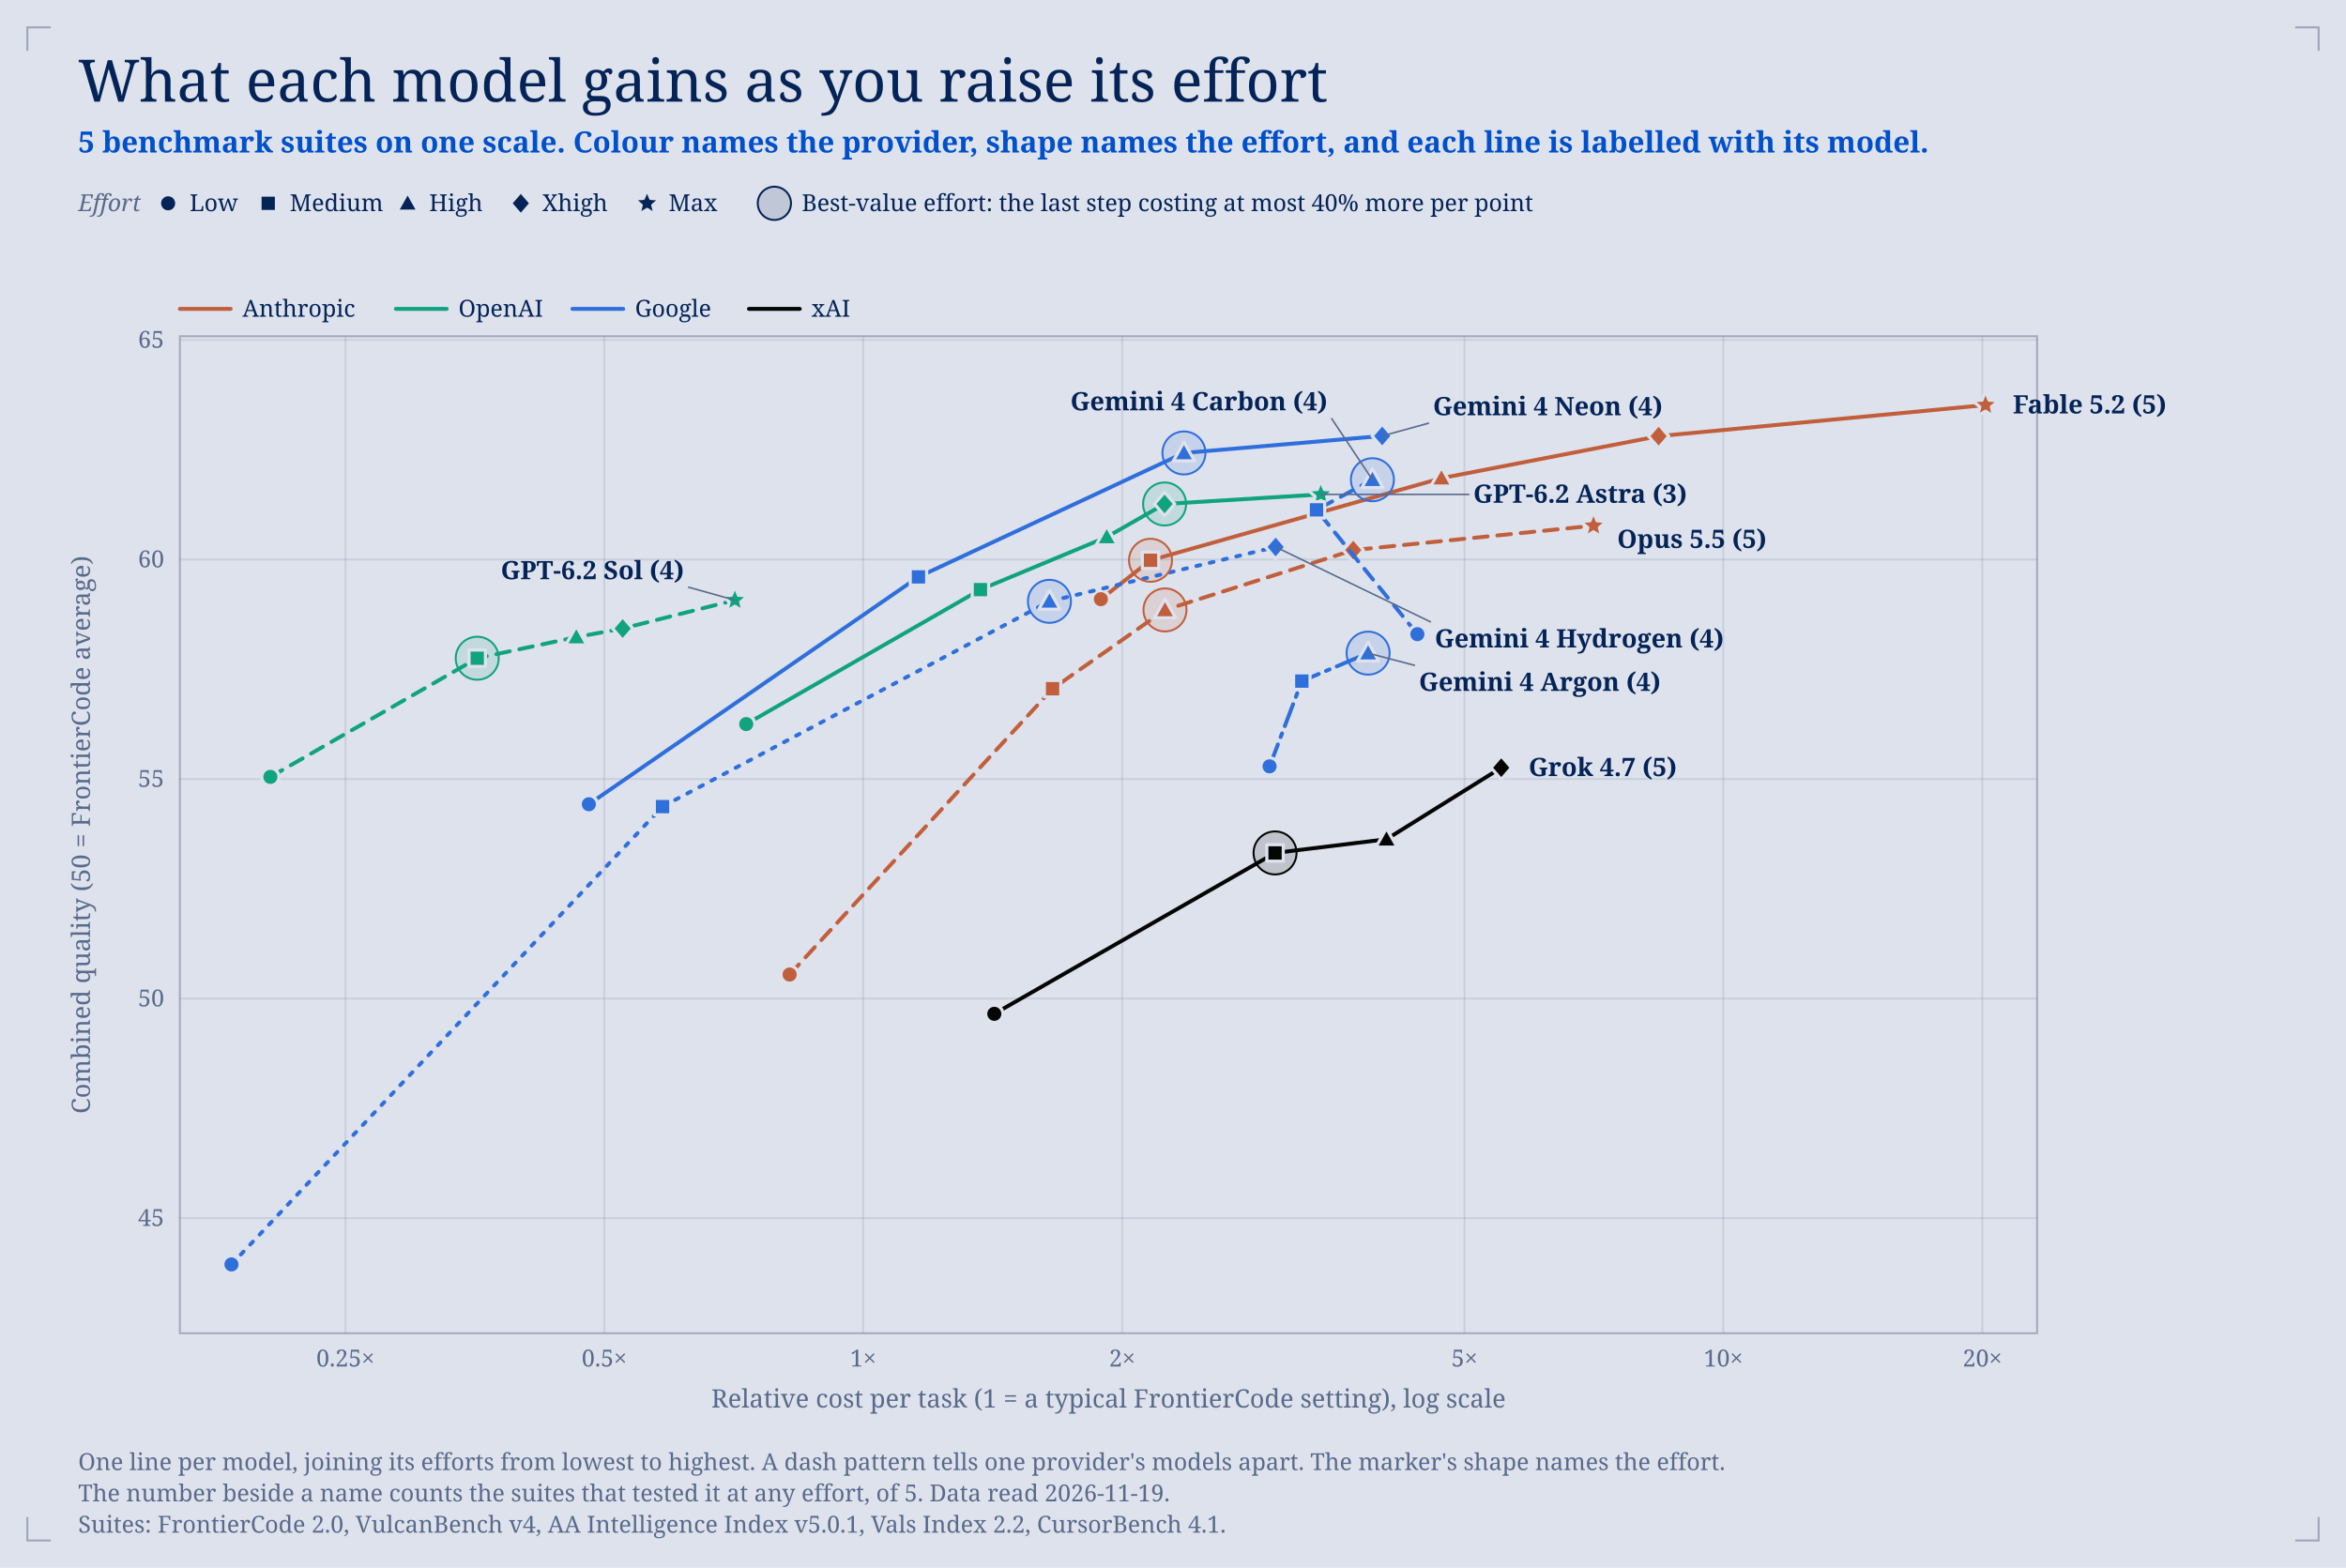
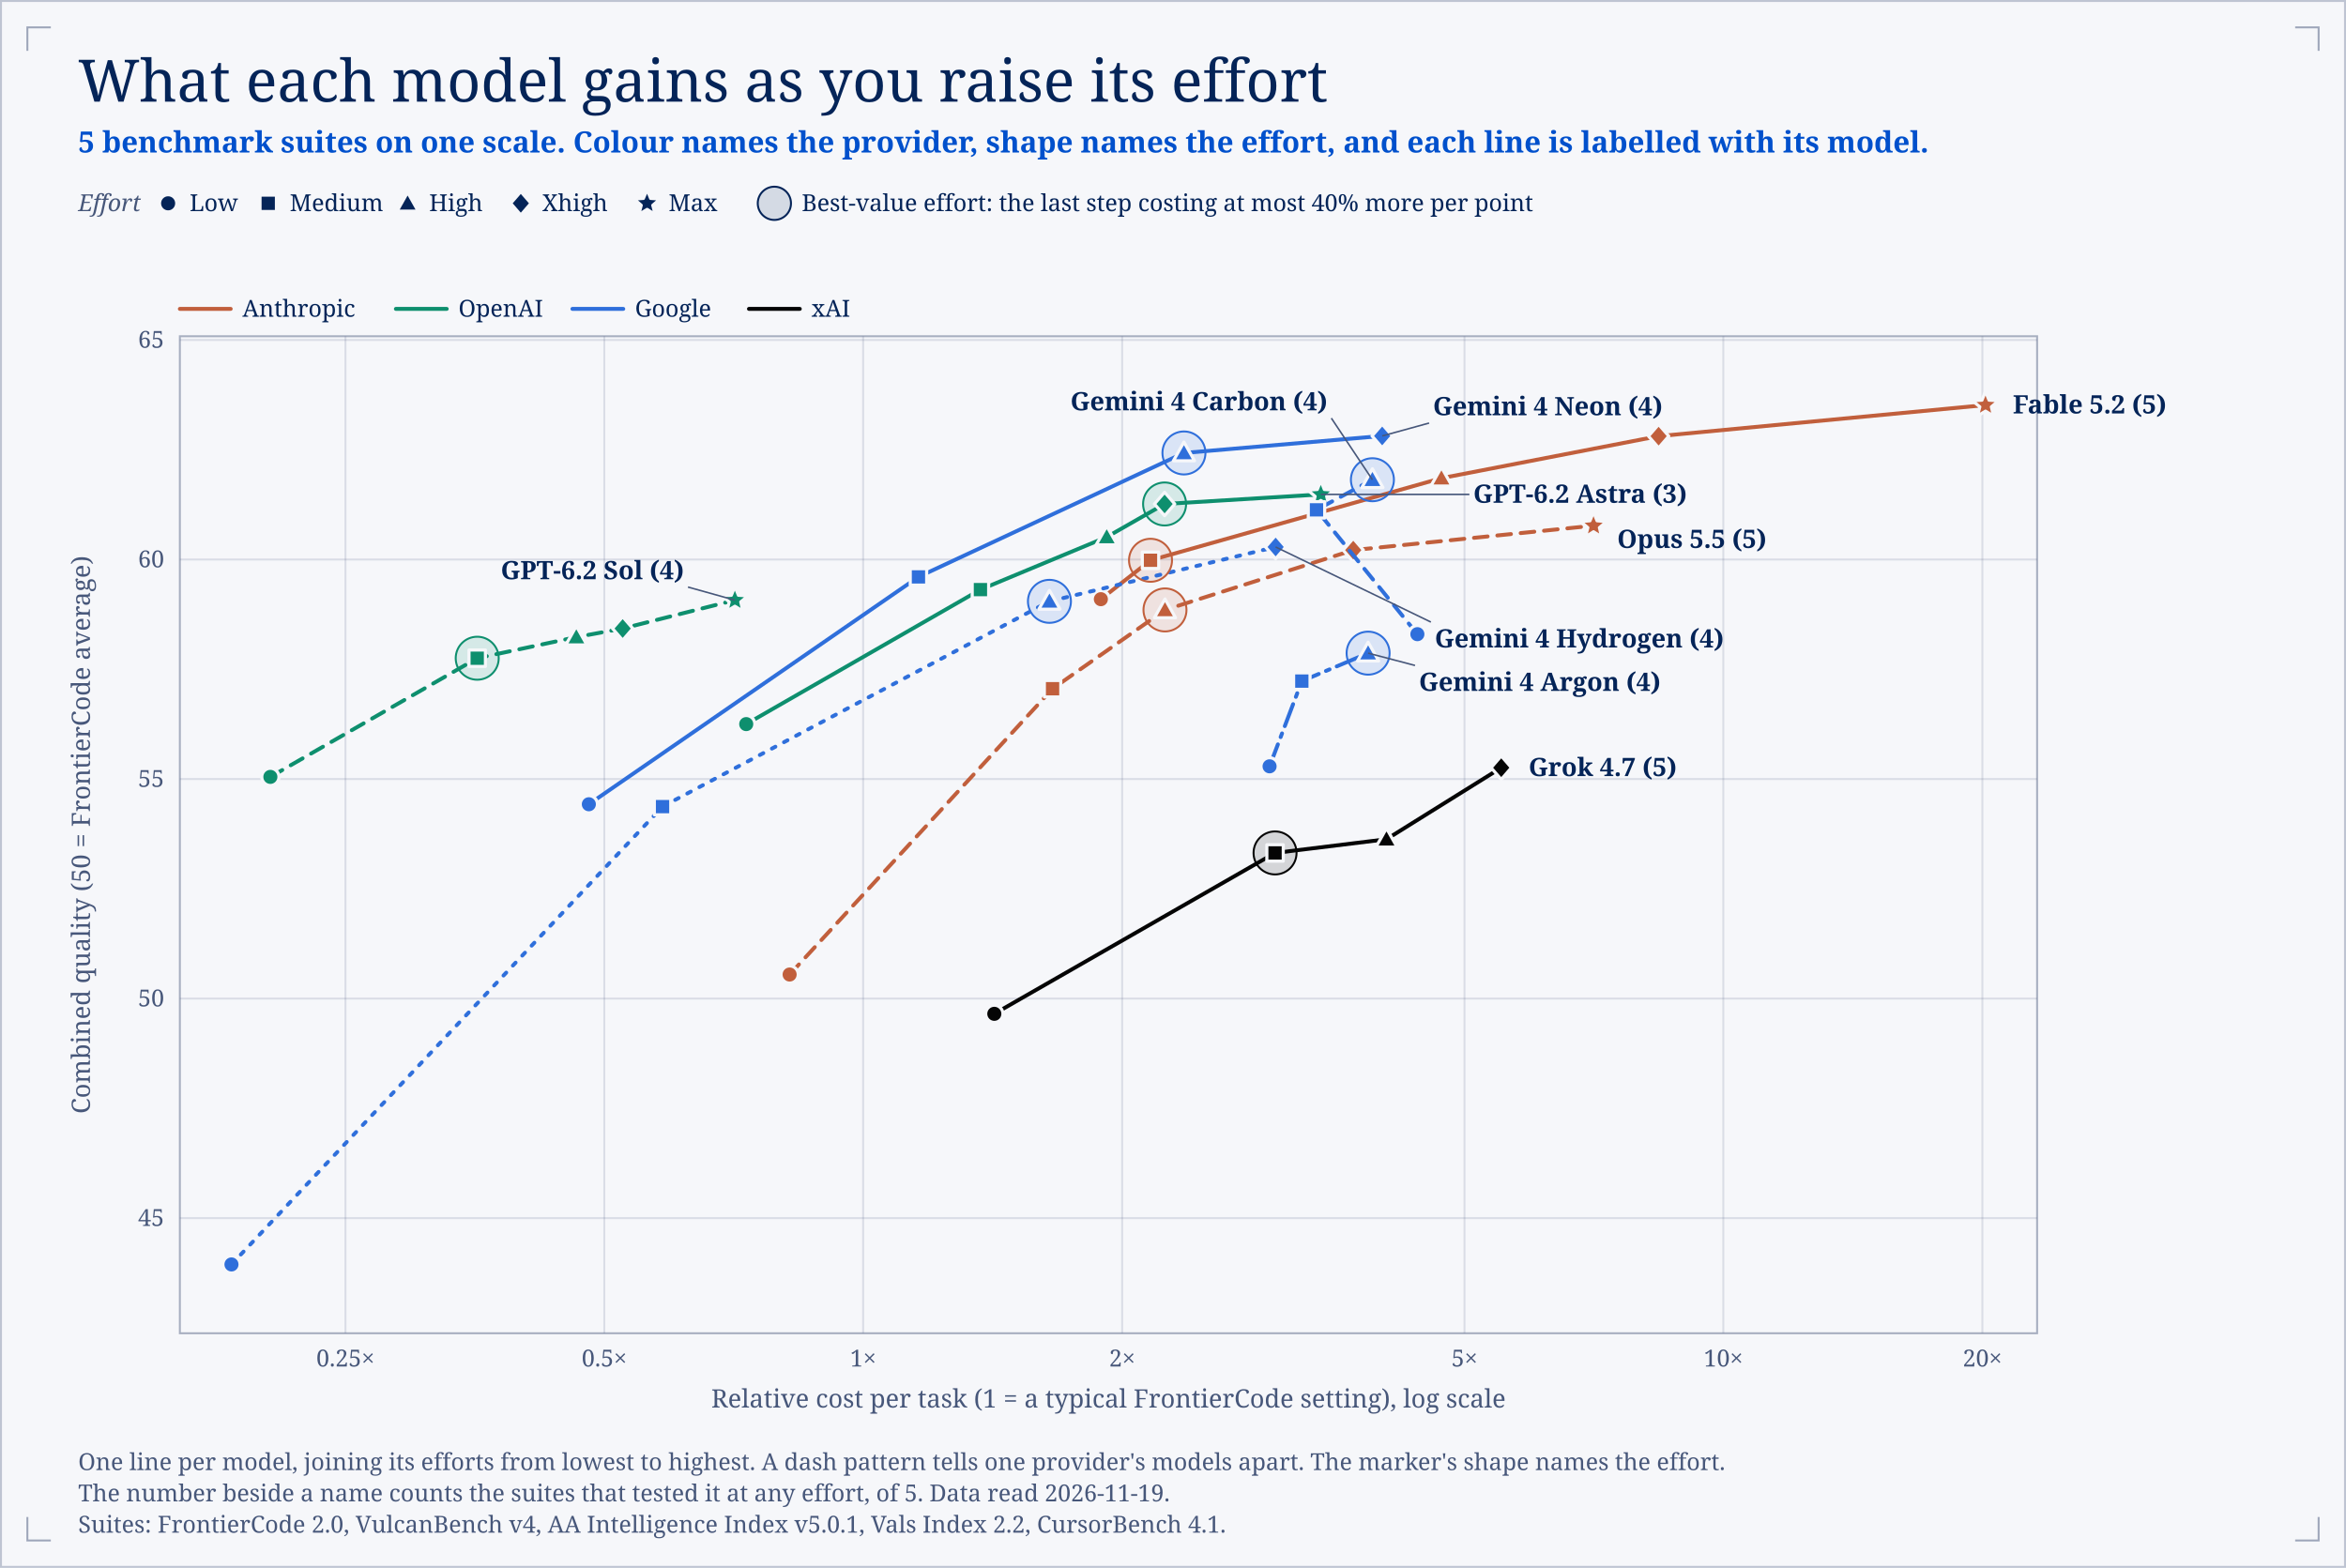
<svg xmlns="http://www.w3.org/2000/svg" viewBox="0 0 1200 802" width="1200" height="802" role="img">
-   <rect width="1200" height="802" fill="#DEE2EC" />
-   <path d="M14 26V14H26M1174 14H1186V26M14 776V788H26M1174 788H1186V776" fill="none" stroke="#596A8B" stroke-opacity=".5" />
+   <rect width="1200" height="802" fill="#F6F7FA" />
+   <rect x=".5" y=".5" width="1199" height="801" fill="none" stroke="#47577A" stroke-opacity=".32" />
+   <path d="M14 26V14H26M1174 14H1186V26M14 776V788H26M1174 788H1186V776" fill="none" stroke="#47577A" stroke-opacity=".5" />
  <text x="40.0" y="52.0" font-size="30" fill="#042458" font-family="Didot,'Bodoni MT',Georgia,serif">What each model gains as you raise its effort</text>
  <text x="40.0" y="78.0" font-family="Baskerville,Georgia,serif" font-size="15" fill="#0050CC" font-weight="600">5 benchmark suites on one scale. Colour names the provider, shape names the effort, and each line is labelled with its model.</text>
-   <text x="40.0" y="108.0" font-family="Baskerville,Georgia,serif" font-size="12" fill="#596A8B" font-style="italic">Effort</text>
-   <circle class="key" data-effort="low" data-x="86.0" data-y="104.0" cx="86.0" cy="104.0" r="4.4" fill="#042458" stroke="#DEE2EC" stroke-width="1.6" stroke-linejoin="round" />
+   <text x="40.0" y="108.0" font-family="Baskerville,Georgia,serif" font-size="12" fill="#47577A" font-style="italic">Effort</text>
+   <circle class="key" data-effort="low" data-x="86.0" data-y="104.0" cx="86.0" cy="104.0" r="4.4" fill="#042458" stroke="#F6F7FA" stroke-width="1.6" stroke-linejoin="round" />
  <text x="97.0" y="108.0" font-family="Baskerville,Georgia,serif" font-size="12" fill="#042458" class="legend">Low</text>
-   <polygon class="key" data-effort="medium" data-x="137.2" data-y="104.0" points="133.0,99.8 141.4,99.8 141.4,108.2 133.0,108.2" fill="#042458" stroke="#DEE2EC" stroke-width="1.6" stroke-linejoin="round" />
+   <polygon class="key" data-effort="medium" data-x="137.2" data-y="104.0" points="133.0,99.8 141.4,99.8 141.4,108.2 133.0,108.2" fill="#042458" stroke="#F6F7FA" stroke-width="1.6" stroke-linejoin="round" />
  <text x="148.2" y="108.0" font-family="Baskerville,Georgia,serif" font-size="12" fill="#042458" class="legend">Medium</text>
-   <polygon class="key" data-effort="high" data-x="208.5" data-y="104.0" points="208.5,98.4 213.9,108.0 203.1,108.0" fill="#042458" stroke="#DEE2EC" stroke-width="1.6" stroke-linejoin="round" />
+   <polygon class="key" data-effort="high" data-x="208.5" data-y="104.0" points="208.5,98.4 213.9,108.0 203.1,108.0" fill="#042458" stroke="#F6F7FA" stroke-width="1.6" stroke-linejoin="round" />
  <text x="219.5" y="108.0" font-family="Baskerville,Georgia,serif" font-size="12" fill="#042458" class="legend">High</text>
-   <polygon class="key" data-effort="xhigh" data-x="266.4" data-y="104.0" points="266.4,98.0 271.6,104.0 266.4,110.0 261.2,104.0" fill="#042458" stroke="#DEE2EC" stroke-width="1.6" stroke-linejoin="round" />
+   <polygon class="key" data-effort="xhigh" data-x="266.4" data-y="104.0" points="266.4,98.0 271.6,104.0 266.4,110.0 261.2,104.0" fill="#042458" stroke="#F6F7FA" stroke-width="1.6" stroke-linejoin="round" />
  <text x="277.4" y="108.0" font-family="Baskerville,Georgia,serif" font-size="12" fill="#042458" class="legend">Xhigh</text>
-   <polygon class="key" data-effort="max" data-x="331.0" data-y="104.0" points="331.0,97.0 332.8,101.5 337.6,101.8 333.9,105.0 335.1,109.7 331.0,107.1 326.8,109.7 328.0,105.0 324.3,101.8 329.1,101.5" fill="#042458" stroke="#DEE2EC" stroke-width="1.6" stroke-linejoin="round" />
+   <polygon class="key" data-effort="max" data-x="331.0" data-y="104.0" points="331.0,97.0 332.8,101.5 337.6,101.8 333.9,105.0 335.1,109.7 331.0,107.1 326.8,109.7 328.0,105.0 324.3,101.8 329.1,101.5" fill="#042458" stroke="#F6F7FA" stroke-width="1.6" stroke-linejoin="round" />
  <text x="342.0" y="108.0" font-family="Baskerville,Georgia,serif" font-size="12" fill="#042458" class="legend">Max</text>
  <circle class="knee-halo" cx="396.1" cy="104.0" r="8.5" fill="#042458" fill-opacity=".14" />
  <circle class="key-knee" cx="396.1" cy="104.0" r="8.5" fill="none" stroke="#042458" stroke-width="1" />
  <text x="410.1" y="108.0" font-family="Baskerville,Georgia,serif" font-size="12" fill="#042458" class="legend">Best-value effort: the last step costing at most 40% more per point</text>
  <g transform="translate(0,26)">
-     <line x1="176.7" x2="176.7" y1="146.0" y2="656.0" stroke="#596A8B" stroke-opacity=".16" />
-     <text x="176.7" y="673.0" font-family="Baskerville,Georgia,serif" font-size="12" fill="#596A8B" text-anchor="middle">0.25×</text>
-     <line x1="309.1" x2="309.1" y1="146.0" y2="656.0" stroke="#596A8B" stroke-opacity=".16" />
-     <text x="309.1" y="673.0" font-family="Baskerville,Georgia,serif" font-size="12" fill="#596A8B" text-anchor="middle">0.5×</text>
-     <line x1="441.5" x2="441.5" y1="146.0" y2="656.0" stroke="#596A8B" stroke-opacity=".16" />
-     <text x="441.5" y="673.0" font-family="Baskerville,Georgia,serif" font-size="12" fill="#596A8B" text-anchor="middle">1×</text>
-     <line x1="574.0" x2="574.0" y1="146.0" y2="656.0" stroke="#596A8B" stroke-opacity=".16" />
-     <text x="574.0" y="673.0" font-family="Baskerville,Georgia,serif" font-size="12" fill="#596A8B" text-anchor="middle">2×</text>
-     <line x1="749.1" x2="749.1" y1="146.0" y2="656.0" stroke="#596A8B" stroke-opacity=".16" />
-     <text x="749.1" y="673.0" font-family="Baskerville,Georgia,serif" font-size="12" fill="#596A8B" text-anchor="middle">5×</text>
-     <line x1="881.5" x2="881.5" y1="146.0" y2="656.0" stroke="#596A8B" stroke-opacity=".16" />
-     <text x="881.5" y="673.0" font-family="Baskerville,Georgia,serif" font-size="12" fill="#596A8B" text-anchor="middle">10×</text>
-     <line x1="1014.0" x2="1014.0" y1="146.0" y2="656.0" stroke="#596A8B" stroke-opacity=".16" />
-     <text x="1014.0" y="673.0" font-family="Baskerville,Georgia,serif" font-size="12" fill="#596A8B" text-anchor="middle">20×</text>
-     <line x1="92.0" x2="1042.0" y1="597.1" y2="597.1" stroke="#596A8B" stroke-opacity=".16" />
-     <text x="84.0" y="601.1" font-family="Baskerville,Georgia,serif" font-size="12" fill="#596A8B" text-anchor="end">45</text>
-     <line x1="92.0" x2="1042.0" y1="484.8" y2="484.8" stroke="#596A8B" stroke-opacity=".16" />
-     <text x="84.0" y="488.8" font-family="Baskerville,Georgia,serif" font-size="12" fill="#596A8B" text-anchor="end">50</text>
-     <line x1="92.0" x2="1042.0" y1="372.5" y2="372.5" stroke="#596A8B" stroke-opacity=".16" />
-     <text x="84.0" y="376.5" font-family="Baskerville,Georgia,serif" font-size="12" fill="#596A8B" text-anchor="end">55</text>
-     <line x1="92.0" x2="1042.0" y1="260.2" y2="260.2" stroke="#596A8B" stroke-opacity=".16" />
-     <text x="84.0" y="264.2" font-family="Baskerville,Georgia,serif" font-size="12" fill="#596A8B" text-anchor="end">60</text>
-     <line x1="92.0" x2="1042.0" y1="147.9" y2="147.9" stroke="#596A8B" stroke-opacity=".16" />
-     <text x="84.0" y="151.9" font-family="Baskerville,Georgia,serif" font-size="12" fill="#596A8B" text-anchor="end">65</text>
-     <rect x="92.0" y="146.0" width="950.0" height="510.0" fill="none" stroke="#596A8B" stroke-opacity=".45" />
-     <text x="567.0" y="694.0" font-family="Baskerville,Georgia,serif" font-size="13" fill="#596A8B" text-anchor="middle">Relative cost per task (1 = a typical FrontierCode setting), log scale</text>
-     <text transform="translate(46.0,401.0) rotate(-90)" font-family="Baskerville,Georgia,serif" font-size="13" fill="#596A8B" text-anchor="middle">Combined quality (50 = FrontierCode average)</text>
+     <line x1="176.7" x2="176.7" y1="146.0" y2="656.0" stroke="#47577A" stroke-opacity=".16" />
+     <text x="176.7" y="673.0" font-family="Baskerville,Georgia,serif" font-size="12" fill="#47577A" text-anchor="middle">0.25×</text>
+     <line x1="309.1" x2="309.1" y1="146.0" y2="656.0" stroke="#47577A" stroke-opacity=".16" />
+     <text x="309.1" y="673.0" font-family="Baskerville,Georgia,serif" font-size="12" fill="#47577A" text-anchor="middle">0.5×</text>
+     <line x1="441.5" x2="441.5" y1="146.0" y2="656.0" stroke="#47577A" stroke-opacity=".16" />
+     <text x="441.5" y="673.0" font-family="Baskerville,Georgia,serif" font-size="12" fill="#47577A" text-anchor="middle">1×</text>
+     <line x1="574.0" x2="574.0" y1="146.0" y2="656.0" stroke="#47577A" stroke-opacity=".16" />
+     <text x="574.0" y="673.0" font-family="Baskerville,Georgia,serif" font-size="12" fill="#47577A" text-anchor="middle">2×</text>
+     <line x1="749.1" x2="749.1" y1="146.0" y2="656.0" stroke="#47577A" stroke-opacity=".16" />
+     <text x="749.1" y="673.0" font-family="Baskerville,Georgia,serif" font-size="12" fill="#47577A" text-anchor="middle">5×</text>
+     <line x1="881.5" x2="881.5" y1="146.0" y2="656.0" stroke="#47577A" stroke-opacity=".16" />
+     <text x="881.5" y="673.0" font-family="Baskerville,Georgia,serif" font-size="12" fill="#47577A" text-anchor="middle">10×</text>
+     <line x1="1014.0" x2="1014.0" y1="146.0" y2="656.0" stroke="#47577A" stroke-opacity=".16" />
+     <text x="1014.0" y="673.0" font-family="Baskerville,Georgia,serif" font-size="12" fill="#47577A" text-anchor="middle">20×</text>
+     <line x1="92.0" x2="1042.0" y1="597.1" y2="597.1" stroke="#47577A" stroke-opacity=".16" />
+     <text x="84.0" y="601.1" font-family="Baskerville,Georgia,serif" font-size="12" fill="#47577A" text-anchor="end">45</text>
+     <line x1="92.0" x2="1042.0" y1="484.8" y2="484.8" stroke="#47577A" stroke-opacity=".16" />
+     <text x="84.0" y="488.8" font-family="Baskerville,Georgia,serif" font-size="12" fill="#47577A" text-anchor="end">50</text>
+     <line x1="92.0" x2="1042.0" y1="372.5" y2="372.5" stroke="#47577A" stroke-opacity=".16" />
+     <text x="84.0" y="376.5" font-family="Baskerville,Georgia,serif" font-size="12" fill="#47577A" text-anchor="end">55</text>
+     <line x1="92.0" x2="1042.0" y1="260.2" y2="260.2" stroke="#47577A" stroke-opacity=".16" />
+     <text x="84.0" y="264.2" font-family="Baskerville,Georgia,serif" font-size="12" fill="#47577A" text-anchor="end">60</text>
+     <line x1="92.0" x2="1042.0" y1="147.9" y2="147.9" stroke="#47577A" stroke-opacity=".16" />
+     <text x="84.0" y="151.9" font-family="Baskerville,Georgia,serif" font-size="12" fill="#47577A" text-anchor="end">65</text>
+     <rect x="92.0" y="146.0" width="950.0" height="510.0" fill="none" stroke="#47577A" stroke-opacity=".45" />
+     <text x="567.0" y="694.0" font-family="Baskerville,Georgia,serif" font-size="13" fill="#47577A" text-anchor="middle">Relative cost per task (1 = a typical FrontierCode setting), log scale</text>
+     <text transform="translate(46.0,401.0) rotate(-90)" font-family="Baskerville,Georgia,serif" font-size="13" fill="#47577A" text-anchor="middle">Combined quality (50 = FrontierCode average)</text>
    <line x1="92.0" x2="118.0" y1="132.0" y2="132.0" stroke="#C15F3C" stroke-width="2" stroke-linecap="round" />
    <text x="124.0" y="136.0" font-family="Baskerville,Georgia,serif" font-size="12" fill="#042458" class="legend">Anthropic</text>
-     <line x1="202.5" x2="228.5" y1="132.0" y2="132.0" stroke="#10A37F" stroke-width="2" stroke-linecap="round" />
+     <line x1="202.5" x2="228.5" y1="132.0" y2="132.0" stroke="#0E8F6E" stroke-width="2" stroke-linecap="round" />
    <text x="234.5" y="136.0" font-family="Baskerville,Georgia,serif" font-size="12" fill="#042458" class="legend">OpenAI</text>
    <line x1="292.8" x2="318.8" y1="132.0" y2="132.0" stroke="#2F6FDB" stroke-width="2" stroke-linecap="round" />
    <text x="324.8" y="136.0" font-family="Baskerville,Georgia,serif" font-size="12" fill="#042458" class="legend">Google</text>
    <line x1="383.1" x2="409.1" y1="132.0" y2="132.0" stroke="#050505" stroke-width="2" stroke-linecap="round" />
    <text x="415.1" y="136.0" font-family="Baskerville,Georgia,serif" font-size="12" fill="#042458" class="legend">xAI</text>
    <circle class="knee-halo" cx="588.5" cy="260.6" r="11" fill="#C15F3C" fill-opacity=".14" />
    <circle class="knee-halo" cx="595.9" cy="286.0" r="11" fill="#C15F3C" fill-opacity=".14" />
-     <circle class="knee-halo" cx="595.7" cy="231.8" r="11" fill="#10A37F" fill-opacity=".14" />
-     <circle class="knee-halo" cx="244.1" cy="310.7" r="11" fill="#10A37F" fill-opacity=".14" />
+     <circle class="knee-halo" cx="595.7" cy="231.8" r="11" fill="#0E8F6E" fill-opacity=".14" />
+     <circle class="knee-halo" cx="244.1" cy="310.7" r="11" fill="#0E8F6E" fill-opacity=".14" />
    <circle class="knee-halo" cx="605.6" cy="205.7" r="11" fill="#2F6FDB" fill-opacity=".14" />
    <circle class="knee-halo" cx="702.0" cy="219.4" r="11" fill="#2F6FDB" fill-opacity=".14" />
    <circle class="knee-halo" cx="536.8" cy="281.6" r="11" fill="#2F6FDB" fill-opacity=".14" />
    <circle class="knee-halo" cx="699.8" cy="308.1" r="11" fill="#2F6FDB" fill-opacity=".14" />
    <circle class="knee-halo" cx="652.2" cy="410.3" r="11" fill="#050505" fill-opacity=".14" />
    <polyline class="series" data-model="Fable 5.2" data-suites="5" points="563.1,280.5 588.5,260.6 737.3,218.6 848.4,197.1 1015.6,181.2" fill="none" stroke="#C15F3C" stroke-width="2" stroke-linejoin="round" stroke-linecap="round" />
-     <circle class="point" data-effort="low" data-x="563.1" data-y="280.5" cx="563.1" cy="280.5" r="4.4" fill="#C15F3C" stroke="#DEE2EC" stroke-width="1.6" stroke-linejoin="round" />
-     <polygon class="point" data-effort="medium" data-x="588.5" data-y="260.6" points="584.3,256.4 592.7,256.4 592.7,264.8 584.3,264.8" fill="#C15F3C" stroke="#DEE2EC" stroke-width="1.6" stroke-linejoin="round" />
-     <polygon class="point" data-effort="high" data-x="737.3" data-y="218.6" points="737.3,213.0 742.7,222.6 731.9,222.6" fill="#C15F3C" stroke="#DEE2EC" stroke-width="1.6" stroke-linejoin="round" />
-     <polygon class="point" data-effort="xhigh" data-x="848.4" data-y="197.1" points="848.4,191.1 853.6,197.1 848.4,203.1 843.2,197.1" fill="#C15F3C" stroke="#DEE2EC" stroke-width="1.6" stroke-linejoin="round" />
-     <polygon class="point" data-effort="max" data-x="1015.6" data-y="181.2" points="1015.6,174.2 1017.4,178.7 1022.3,179.0 1018.6,182.1 1019.7,186.8 1015.6,184.3 1011.5,186.8 1012.7,182.1 1008.9,179.0 1013.8,178.7" fill="#C15F3C" stroke="#DEE2EC" stroke-width="1.6" stroke-linejoin="round" />
+     <circle class="point" data-effort="low" data-x="563.1" data-y="280.5" cx="563.1" cy="280.5" r="4.4" fill="#C15F3C" stroke="#F6F7FA" stroke-width="1.6" stroke-linejoin="round" />
+     <polygon class="point" data-effort="medium" data-x="588.5" data-y="260.6" points="584.3,256.4 592.7,256.4 592.7,264.8 584.3,264.8" fill="#C15F3C" stroke="#F6F7FA" stroke-width="1.6" stroke-linejoin="round" />
+     <polygon class="point" data-effort="high" data-x="737.3" data-y="218.6" points="737.3,213.0 742.7,222.6 731.9,222.6" fill="#C15F3C" stroke="#F6F7FA" stroke-width="1.6" stroke-linejoin="round" />
+     <polygon class="point" data-effort="xhigh" data-x="848.4" data-y="197.1" points="848.4,191.1 853.6,197.1 848.4,203.1 843.2,197.1" fill="#C15F3C" stroke="#F6F7FA" stroke-width="1.6" stroke-linejoin="round" />
+     <polygon class="point" data-effort="max" data-x="1015.6" data-y="181.2" points="1015.6,174.2 1017.4,178.7 1022.3,179.0 1018.6,182.1 1019.7,186.8 1015.6,184.3 1011.5,186.8 1012.7,182.1 1008.9,179.0 1013.8,178.7" fill="#C15F3C" stroke="#F6F7FA" stroke-width="1.6" stroke-linejoin="round" />
    <polyline class="series" data-model="Opus 5.5" data-suites="5" points="403.9,472.5 538.4,326.3 595.9,286.0 692.2,255.4 815.1,242.9" fill="none" stroke="#C15F3C" stroke-width="2" stroke-dasharray="7 5" stroke-linejoin="round" stroke-linecap="round" />
-     <circle class="point" data-effort="low" data-x="403.9" data-y="472.5" cx="403.9" cy="472.5" r="4.4" fill="#C15F3C" stroke="#DEE2EC" stroke-width="1.6" stroke-linejoin="round" />
-     <polygon class="point" data-effort="medium" data-x="538.4" data-y="326.3" points="534.2,322.1 542.6,322.1 542.6,330.5 534.2,330.5" fill="#C15F3C" stroke="#DEE2EC" stroke-width="1.6" stroke-linejoin="round" />
-     <polygon class="point" data-effort="high" data-x="595.9" data-y="286.0" points="595.9,280.4 601.3,290.0 590.5,290.0" fill="#C15F3C" stroke="#DEE2EC" stroke-width="1.6" stroke-linejoin="round" />
-     <polygon class="point" data-effort="xhigh" data-x="692.2" data-y="255.4" points="692.2,249.4 697.4,255.4 692.2,261.4 687.0,255.4" fill="#C15F3C" stroke="#DEE2EC" stroke-width="1.6" stroke-linejoin="round" />
-     <polygon class="point" data-effort="max" data-x="815.1" data-y="242.9" points="815.1,235.9 816.9,240.4 821.8,240.8 818.1,243.9 819.2,248.6 815.1,246.0 811.0,248.6 812.2,243.9 808.5,240.8 813.3,240.4" fill="#C15F3C" stroke="#DEE2EC" stroke-width="1.6" stroke-linejoin="round" />
-     <polyline class="series" data-model="GPT-6.2 Astra" data-suites="3" points="381.7,344.4 501.5,275.6 566.1,248.7 595.7,231.8 675.6,226.9" fill="none" stroke="#10A37F" stroke-width="2" stroke-linejoin="round" stroke-linecap="round" />
-     <circle class="point" data-effort="low" data-x="381.7" data-y="344.4" cx="381.7" cy="344.4" r="4.4" fill="#10A37F" stroke="#DEE2EC" stroke-width="1.6" stroke-linejoin="round" />
-     <polygon class="point" data-effort="medium" data-x="501.5" data-y="275.6" points="497.3,271.4 505.7,271.4 505.7,279.8 497.3,279.8" fill="#10A37F" stroke="#DEE2EC" stroke-width="1.6" stroke-linejoin="round" />
-     <polygon class="point" data-effort="high" data-x="566.1" data-y="248.7" points="566.1,243.1 571.5,252.7 560.7,252.7" fill="#10A37F" stroke="#DEE2EC" stroke-width="1.6" stroke-linejoin="round" />
-     <polygon class="point" data-effort="xhigh" data-x="595.7" data-y="231.8" points="595.7,225.8 600.9,231.8 595.7,237.8 590.5,231.8" fill="#10A37F" stroke="#DEE2EC" stroke-width="1.6" stroke-linejoin="round" />
-     <polygon class="point" data-effort="max" data-x="675.6" data-y="226.9" points="675.6,219.9 677.4,224.4 682.3,224.7 678.6,227.9 679.7,232.6 675.6,230.0 671.5,232.6 672.7,227.9 668.9,224.7 673.8,224.4" fill="#10A37F" stroke="#DEE2EC" stroke-width="1.6" stroke-linejoin="round" />
-     <polyline class="series" data-model="GPT-6.2 Sol" data-suites="4" points="138.3,371.4 244.1,310.7 294.8,299.9 318.5,295.5 375.9,281.0" fill="none" stroke="#10A37F" stroke-width="2" stroke-dasharray="7 5" stroke-linejoin="round" stroke-linecap="round" />
-     <circle class="point" data-effort="low" data-x="138.3" data-y="371.4" cx="138.3" cy="371.4" r="4.4" fill="#10A37F" stroke="#DEE2EC" stroke-width="1.6" stroke-linejoin="round" />
-     <polygon class="point" data-effort="medium" data-x="244.1" data-y="310.7" points="239.9,306.5 248.3,306.5 248.3,314.9 239.9,314.9" fill="#10A37F" stroke="#DEE2EC" stroke-width="1.6" stroke-linejoin="round" />
-     <polygon class="point" data-effort="high" data-x="294.8" data-y="299.9" points="294.8,294.3 300.2,303.9 289.4,303.9" fill="#10A37F" stroke="#DEE2EC" stroke-width="1.6" stroke-linejoin="round" />
-     <polygon class="point" data-effort="xhigh" data-x="318.5" data-y="295.5" points="318.5,289.5 323.7,295.5 318.5,301.5 313.3,295.5" fill="#10A37F" stroke="#DEE2EC" stroke-width="1.6" stroke-linejoin="round" />
-     <polygon class="point" data-effort="max" data-x="375.9" data-y="281.0" points="375.9,274.0 377.7,278.5 382.6,278.8 378.9,281.9 380.0,286.6 375.9,284.1 371.8,286.6 373.0,281.9 369.3,278.8 374.1,278.5" fill="#10A37F" stroke="#DEE2EC" stroke-width="1.6" stroke-linejoin="round" />
+     <circle class="point" data-effort="low" data-x="403.9" data-y="472.5" cx="403.9" cy="472.5" r="4.4" fill="#C15F3C" stroke="#F6F7FA" stroke-width="1.6" stroke-linejoin="round" />
+     <polygon class="point" data-effort="medium" data-x="538.4" data-y="326.3" points="534.2,322.1 542.6,322.1 542.6,330.5 534.2,330.5" fill="#C15F3C" stroke="#F6F7FA" stroke-width="1.6" stroke-linejoin="round" />
+     <polygon class="point" data-effort="high" data-x="595.9" data-y="286.0" points="595.9,280.4 601.3,290.0 590.5,290.0" fill="#C15F3C" stroke="#F6F7FA" stroke-width="1.6" stroke-linejoin="round" />
+     <polygon class="point" data-effort="xhigh" data-x="692.2" data-y="255.4" points="692.2,249.4 697.4,255.4 692.2,261.4 687.0,255.4" fill="#C15F3C" stroke="#F6F7FA" stroke-width="1.6" stroke-linejoin="round" />
+     <polygon class="point" data-effort="max" data-x="815.1" data-y="242.9" points="815.1,235.9 816.9,240.4 821.8,240.8 818.1,243.9 819.2,248.6 815.1,246.0 811.0,248.6 812.2,243.9 808.5,240.8 813.3,240.4" fill="#C15F3C" stroke="#F6F7FA" stroke-width="1.6" stroke-linejoin="round" />
+     <polyline class="series" data-model="GPT-6.2 Astra" data-suites="3" points="381.7,344.4 501.5,275.6 566.1,248.7 595.7,231.8 675.6,226.9" fill="none" stroke="#0E8F6E" stroke-width="2" stroke-linejoin="round" stroke-linecap="round" />
+     <circle class="point" data-effort="low" data-x="381.7" data-y="344.4" cx="381.7" cy="344.4" r="4.4" fill="#0E8F6E" stroke="#F6F7FA" stroke-width="1.6" stroke-linejoin="round" />
+     <polygon class="point" data-effort="medium" data-x="501.5" data-y="275.6" points="497.3,271.4 505.7,271.4 505.7,279.8 497.3,279.8" fill="#0E8F6E" stroke="#F6F7FA" stroke-width="1.6" stroke-linejoin="round" />
+     <polygon class="point" data-effort="high" data-x="566.1" data-y="248.7" points="566.1,243.1 571.5,252.7 560.7,252.7" fill="#0E8F6E" stroke="#F6F7FA" stroke-width="1.6" stroke-linejoin="round" />
+     <polygon class="point" data-effort="xhigh" data-x="595.7" data-y="231.8" points="595.7,225.8 600.9,231.8 595.7,237.8 590.5,231.8" fill="#0E8F6E" stroke="#F6F7FA" stroke-width="1.6" stroke-linejoin="round" />
+     <polygon class="point" data-effort="max" data-x="675.6" data-y="226.9" points="675.6,219.9 677.4,224.4 682.3,224.7 678.6,227.9 679.7,232.6 675.6,230.0 671.5,232.6 672.7,227.9 668.9,224.7 673.8,224.4" fill="#0E8F6E" stroke="#F6F7FA" stroke-width="1.6" stroke-linejoin="round" />
+     <polyline class="series" data-model="GPT-6.2 Sol" data-suites="4" points="138.3,371.4 244.1,310.7 294.8,299.9 318.5,295.5 375.9,281.0" fill="none" stroke="#0E8F6E" stroke-width="2" stroke-dasharray="7 5" stroke-linejoin="round" stroke-linecap="round" />
+     <circle class="point" data-effort="low" data-x="138.3" data-y="371.4" cx="138.3" cy="371.4" r="4.4" fill="#0E8F6E" stroke="#F6F7FA" stroke-width="1.6" stroke-linejoin="round" />
+     <polygon class="point" data-effort="medium" data-x="244.1" data-y="310.7" points="239.9,306.5 248.3,306.5 248.3,314.9 239.9,314.9" fill="#0E8F6E" stroke="#F6F7FA" stroke-width="1.6" stroke-linejoin="round" />
+     <polygon class="point" data-effort="high" data-x="294.8" data-y="299.9" points="294.8,294.3 300.2,303.9 289.4,303.9" fill="#0E8F6E" stroke="#F6F7FA" stroke-width="1.6" stroke-linejoin="round" />
+     <polygon class="point" data-effort="xhigh" data-x="318.5" data-y="295.5" points="318.5,289.5 323.7,295.5 318.5,301.5 313.3,295.5" fill="#0E8F6E" stroke="#F6F7FA" stroke-width="1.6" stroke-linejoin="round" />
+     <polygon class="point" data-effort="max" data-x="375.9" data-y="281.0" points="375.9,274.0 377.7,278.5 382.6,278.8 378.9,281.9 380.0,286.6 375.9,284.1 371.8,286.6 373.0,281.9 369.3,278.8 374.1,278.5" fill="#0E8F6E" stroke="#F6F7FA" stroke-width="1.6" stroke-linejoin="round" />
    <polyline class="series" data-model="Gemini 4 Neon" data-suites="4" points="301.2,385.4 469.8,269.1 605.6,205.7 707.0,197.0" fill="none" stroke="#2F6FDB" stroke-width="2" stroke-linejoin="round" stroke-linecap="round" />
-     <circle class="point" data-effort="low" data-x="301.2" data-y="385.4" cx="301.2" cy="385.4" r="4.4" fill="#2F6FDB" stroke="#DEE2EC" stroke-width="1.6" stroke-linejoin="round" />
-     <polygon class="point" data-effort="medium" data-x="469.8" data-y="269.1" points="465.6,264.9 474.0,264.9 474.0,273.3 465.6,273.3" fill="#2F6FDB" stroke="#DEE2EC" stroke-width="1.6" stroke-linejoin="round" />
-     <polygon class="point" data-effort="high" data-x="605.6" data-y="205.7" points="605.6,200.1 611.0,209.7 600.2,209.7" fill="#2F6FDB" stroke="#DEE2EC" stroke-width="1.6" stroke-linejoin="round" />
-     <polygon class="point" data-effort="xhigh" data-x="707.0" data-y="197.0" points="707.0,191.0 712.2,197.0 707.0,203.0 701.8,197.0" fill="#2F6FDB" stroke="#DEE2EC" stroke-width="1.6" stroke-linejoin="round" />
+     <circle class="point" data-effort="low" data-x="301.2" data-y="385.4" cx="301.2" cy="385.4" r="4.4" fill="#2F6FDB" stroke="#F6F7FA" stroke-width="1.6" stroke-linejoin="round" />
+     <polygon class="point" data-effort="medium" data-x="469.8" data-y="269.1" points="465.6,264.9 474.0,264.9 474.0,273.3 465.6,273.3" fill="#2F6FDB" stroke="#F6F7FA" stroke-width="1.6" stroke-linejoin="round" />
+     <polygon class="point" data-effort="high" data-x="605.6" data-y="205.7" points="605.6,200.1 611.0,209.7 600.2,209.7" fill="#2F6FDB" stroke="#F6F7FA" stroke-width="1.6" stroke-linejoin="round" />
+     <polygon class="point" data-effort="xhigh" data-x="707.0" data-y="197.0" points="707.0,191.0 712.2,197.0 707.0,203.0 701.8,197.0" fill="#2F6FDB" stroke="#F6F7FA" stroke-width="1.6" stroke-linejoin="round" />
    <polyline class="series" data-model="Gemini 4 Carbon" data-suites="4" points="725.0,298.4 673.4,234.8 702.0,219.4" fill="none" stroke="#2F6FDB" stroke-width="2" stroke-dasharray="7 5" stroke-linejoin="round" stroke-linecap="round" />
-     <circle class="point" data-effort="low" data-x="725.0" data-y="298.4" cx="725.0" cy="298.4" r="4.4" fill="#2F6FDB" stroke="#DEE2EC" stroke-width="1.6" stroke-linejoin="round" />
-     <polygon class="point" data-effort="medium" data-x="673.4" data-y="234.8" points="669.2,230.6 677.6,230.6 677.6,239.0 669.2,239.0" fill="#2F6FDB" stroke="#DEE2EC" stroke-width="1.6" stroke-linejoin="round" />
-     <polygon class="point" data-effort="high" data-x="702.0" data-y="219.4" points="702.0,213.8 707.4,223.4 696.6,223.4" fill="#2F6FDB" stroke="#DEE2EC" stroke-width="1.6" stroke-linejoin="round" />
+     <circle class="point" data-effort="low" data-x="725.0" data-y="298.4" cx="725.0" cy="298.4" r="4.4" fill="#2F6FDB" stroke="#F6F7FA" stroke-width="1.6" stroke-linejoin="round" />
+     <polygon class="point" data-effort="medium" data-x="673.4" data-y="234.8" points="669.2,230.6 677.6,230.6 677.6,239.0 669.2,239.0" fill="#2F6FDB" stroke="#F6F7FA" stroke-width="1.6" stroke-linejoin="round" />
+     <polygon class="point" data-effort="high" data-x="702.0" data-y="219.4" points="702.0,213.8 707.4,223.4 696.6,223.4" fill="#2F6FDB" stroke="#F6F7FA" stroke-width="1.6" stroke-linejoin="round" />
    <polyline class="series" data-model="Gemini 4 Hydrogen" data-suites="4" points="118.4,620.8 338.9,386.6 536.8,281.6 652.5,253.8" fill="none" stroke="#2F6FDB" stroke-width="2" stroke-dasharray="2 5" stroke-linejoin="round" stroke-linecap="round" />
-     <circle class="point" data-effort="low" data-x="118.4" data-y="620.8" cx="118.4" cy="620.8" r="4.4" fill="#2F6FDB" stroke="#DEE2EC" stroke-width="1.6" stroke-linejoin="round" />
-     <polygon class="point" data-effort="medium" data-x="338.9" data-y="386.6" points="334.7,382.4 343.1,382.4 343.1,390.8 334.7,390.8" fill="#2F6FDB" stroke="#DEE2EC" stroke-width="1.6" stroke-linejoin="round" />
-     <polygon class="point" data-effort="high" data-x="536.8" data-y="281.6" points="536.8,276.0 542.2,285.6 531.4,285.6" fill="#2F6FDB" stroke="#DEE2EC" stroke-width="1.6" stroke-linejoin="round" />
-     <polygon class="point" data-effort="xhigh" data-x="652.5" data-y="253.8" points="652.5,247.8 657.7,253.8 652.5,259.8 647.3,253.8" fill="#2F6FDB" stroke="#DEE2EC" stroke-width="1.6" stroke-linejoin="round" />
+     <circle class="point" data-effort="low" data-x="118.4" data-y="620.8" cx="118.4" cy="620.8" r="4.4" fill="#2F6FDB" stroke="#F6F7FA" stroke-width="1.6" stroke-linejoin="round" />
+     <polygon class="point" data-effort="medium" data-x="338.9" data-y="386.6" points="334.7,382.4 343.1,382.4 343.1,390.8 334.7,390.8" fill="#2F6FDB" stroke="#F6F7FA" stroke-width="1.6" stroke-linejoin="round" />
+     <polygon class="point" data-effort="high" data-x="536.8" data-y="281.6" points="536.8,276.0 542.2,285.6 531.4,285.6" fill="#2F6FDB" stroke="#F6F7FA" stroke-width="1.6" stroke-linejoin="round" />
+     <polygon class="point" data-effort="xhigh" data-x="652.5" data-y="253.8" points="652.5,247.8 657.7,253.8 652.5,259.8 647.3,253.8" fill="#2F6FDB" stroke="#F6F7FA" stroke-width="1.6" stroke-linejoin="round" />
    <polyline class="series" data-model="Gemini 4 Argon" data-suites="4" points="649.4,366.0 665.9,322.4 699.8,308.1" fill="none" stroke="#2F6FDB" stroke-width="2" stroke-dasharray="12 4 2 4" stroke-linejoin="round" stroke-linecap="round" />
-     <circle class="point" data-effort="low" data-x="649.4" data-y="366.0" cx="649.4" cy="366.0" r="4.4" fill="#2F6FDB" stroke="#DEE2EC" stroke-width="1.6" stroke-linejoin="round" />
-     <polygon class="point" data-effort="medium" data-x="665.9" data-y="322.4" points="661.7,318.2 670.1,318.2 670.1,326.6 661.7,326.6" fill="#2F6FDB" stroke="#DEE2EC" stroke-width="1.6" stroke-linejoin="round" />
-     <polygon class="point" data-effort="high" data-x="699.8" data-y="308.1" points="699.8,302.5 705.2,312.1 694.4,312.1" fill="#2F6FDB" stroke="#DEE2EC" stroke-width="1.6" stroke-linejoin="round" />
+     <circle class="point" data-effort="low" data-x="649.4" data-y="366.0" cx="649.4" cy="366.0" r="4.4" fill="#2F6FDB" stroke="#F6F7FA" stroke-width="1.6" stroke-linejoin="round" />
+     <polygon class="point" data-effort="medium" data-x="665.9" data-y="322.4" points="661.7,318.2 670.1,318.2 670.1,326.6 661.7,326.6" fill="#2F6FDB" stroke="#F6F7FA" stroke-width="1.6" stroke-linejoin="round" />
+     <polygon class="point" data-effort="high" data-x="699.8" data-y="308.1" points="699.8,302.5 705.2,312.1 694.4,312.1" fill="#2F6FDB" stroke="#F6F7FA" stroke-width="1.6" stroke-linejoin="round" />
    <polyline class="series" data-model="Grok 4.7" data-suites="5" points="508.6,492.6 652.2,410.3 709.2,403.3 767.9,366.7" fill="none" stroke="#050505" stroke-width="2" stroke-linejoin="round" stroke-linecap="round" />
-     <circle class="point" data-effort="low" data-x="508.6" data-y="492.6" cx="508.6" cy="492.6" r="4.4" fill="#050505" stroke="#DEE2EC" stroke-width="1.6" stroke-linejoin="round" />
-     <polygon class="point" data-effort="medium" data-x="652.2" data-y="410.3" points="648.0,406.1 656.4,406.1 656.4,414.5 648.0,414.5" fill="#050505" stroke="#DEE2EC" stroke-width="1.6" stroke-linejoin="round" />
-     <polygon class="point" data-effort="high" data-x="709.2" data-y="403.3" points="709.2,397.7 714.6,407.3 703.8,407.3" fill="#050505" stroke="#DEE2EC" stroke-width="1.6" stroke-linejoin="round" />
-     <polygon class="point" data-effort="xhigh" data-x="767.9" data-y="366.7" points="767.9,360.7 773.1,366.7 767.9,372.7 762.7,366.7" fill="#050505" stroke="#DEE2EC" stroke-width="1.6" stroke-linejoin="round" />
+     <circle class="point" data-effort="low" data-x="508.6" data-y="492.6" cx="508.6" cy="492.6" r="4.4" fill="#050505" stroke="#F6F7FA" stroke-width="1.6" stroke-linejoin="round" />
+     <polygon class="point" data-effort="medium" data-x="652.2" data-y="410.3" points="648.0,406.1 656.4,406.1 656.4,414.5 648.0,414.5" fill="#050505" stroke="#F6F7FA" stroke-width="1.6" stroke-linejoin="round" />
+     <polygon class="point" data-effort="high" data-x="709.2" data-y="403.3" points="709.2,397.7 714.6,407.3 703.8,407.3" fill="#050505" stroke="#F6F7FA" stroke-width="1.6" stroke-linejoin="round" />
+     <polygon class="point" data-effort="xhigh" data-x="767.9" data-y="366.7" points="767.9,360.7 773.1,366.7 767.9,372.7 762.7,366.7" fill="#050505" stroke="#F6F7FA" stroke-width="1.6" stroke-linejoin="round" />
    <circle class="knee" data-model="Fable 5.2" cx="588.5" cy="260.6" r="11" fill="none" stroke="#C15F3C" stroke-width="1" />
    <circle class="knee" data-model="Opus 5.5" cx="595.9" cy="286.0" r="11" fill="none" stroke="#C15F3C" stroke-width="1" />
-     <circle class="knee" data-model="GPT-6.2 Astra" cx="595.7" cy="231.8" r="11" fill="none" stroke="#10A37F" stroke-width="1" />
-     <circle class="knee" data-model="GPT-6.2 Sol" cx="244.1" cy="310.7" r="11" fill="none" stroke="#10A37F" stroke-width="1" />
+     <circle class="knee" data-model="GPT-6.2 Astra" cx="595.7" cy="231.8" r="11" fill="none" stroke="#0E8F6E" stroke-width="1" />
+     <circle class="knee" data-model="GPT-6.2 Sol" cx="244.1" cy="310.7" r="11" fill="none" stroke="#0E8F6E" stroke-width="1" />
    <circle class="knee" data-model="Gemini 4 Neon" cx="605.6" cy="205.7" r="11" fill="none" stroke="#2F6FDB" stroke-width="1" />
    <circle class="knee" data-model="Gemini 4 Carbon" cx="702.0" cy="219.4" r="11" fill="none" stroke="#2F6FDB" stroke-width="1" />
    <circle class="knee" data-model="Gemini 4 Hydrogen" cx="536.8" cy="281.6" r="11" fill="none" stroke="#2F6FDB" stroke-width="1" />
    <circle class="knee" data-model="Gemini 4 Argon" cx="699.8" cy="308.1" r="11" fill="none" stroke="#2F6FDB" stroke-width="1" />
    <circle class="knee" data-model="Grok 4.7" cx="652.2" cy="410.3" r="11" fill="none" stroke="#050505" stroke-width="1" />
    <text x="1029.6" y="185.5" font-family="Baskerville,Georgia,serif" font-size="13" fill="#042458" text-anchor="start" font-weight="600" class="line-label">Fable 5.2 (5)</text>
-     <line class="leader" x1="707.0" y1="197.0" x2="731.0" y2="190.4" stroke="#596A8B" stroke-width="0.8" />
+     <line class="leader" x1="707.0" y1="197.0" x2="731.0" y2="190.4" stroke="#47577A" stroke-width="0.8" />
    <text x="733.0" y="186.4" font-family="Baskerville,Georgia,serif" font-size="13" fill="#042458" text-anchor="start" font-weight="600" class="line-label">Gemini 4 Neon (4)</text>
-     <line class="leader" x1="702.0" y1="219.4" x2="681.0" y2="187.9" stroke="#596A8B" stroke-width="0.8" />
+     <line class="leader" x1="702.0" y1="219.4" x2="681.0" y2="187.9" stroke="#47577A" stroke-width="0.8" />
    <text x="679.0" y="183.9" font-family="Baskerville,Georgia,serif" font-size="13" fill="#042458" text-anchor="end" font-weight="600" class="line-label">Gemini 4 Carbon (4)</text>
-     <line class="leader" x1="675.6" y1="226.9" x2="751.6" y2="226.9" stroke="#596A8B" stroke-width="0.8" />
+     <line class="leader" x1="675.6" y1="226.9" x2="751.6" y2="226.9" stroke="#47577A" stroke-width="0.8" />
    <text x="753.6" y="231.2" font-family="Baskerville,Georgia,serif" font-size="13" fill="#042458" text-anchor="start" font-weight="600" class="line-label">GPT-6.2 Astra (3)</text>
    <text x="827.2" y="254.3" font-family="Baskerville,Georgia,serif" font-size="13" fill="#042458" text-anchor="start" font-weight="600" class="line-label">Opus 5.5 (5)</text>
-     <line class="leader" x1="652.5" y1="253.8" x2="731.9" y2="292.2" stroke="#596A8B" stroke-width="0.8" />
+     <line class="leader" x1="652.5" y1="253.8" x2="731.9" y2="292.2" stroke="#47577A" stroke-width="0.8" />
    <text x="733.9" y="305.2" font-family="Baskerville,Georgia,serif" font-size="13" fill="#042458" text-anchor="start" font-weight="600" class="line-label">Gemini 4 Hydrogen (4)</text>
-     <line class="leader" x1="375.9" y1="281.0" x2="351.9" y2="274.3" stroke="#596A8B" stroke-width="0.8" />
+     <line class="leader" x1="375.9" y1="281.0" x2="351.9" y2="274.3" stroke="#47577A" stroke-width="0.8" />
    <text x="349.9" y="270.3" font-family="Baskerville,Georgia,serif" font-size="13" fill="#042458" text-anchor="end" font-weight="600" class="line-label">GPT-6.2 Sol (4)</text>
-     <line class="leader" x1="699.8" y1="308.1" x2="723.8" y2="314.4" stroke="#596A8B" stroke-width="0.8" />
+     <line class="leader" x1="699.8" y1="308.1" x2="723.8" y2="314.4" stroke="#47577A" stroke-width="0.8" />
    <text x="725.8" y="327.4" font-family="Baskerville,Georgia,serif" font-size="13" fill="#042458" text-anchor="start" font-weight="600" class="line-label">Gemini 4 Argon (4)</text>
    <text x="781.9" y="371.0" font-family="Baskerville,Georgia,serif" font-size="13" fill="#042458" text-anchor="start" font-weight="600" class="line-label">Grok 4.7 (5)</text>
  </g>
-   <text x="40.0" y="752.0" font-family="Baskerville,Georgia,serif" font-size="12" fill="#596A8B">One line per model, joining its efforts from lowest to highest. A dash pattern tells one provider's models apart. The marker's shape names the effort.</text>
-   <text x="40.0" y="768.0" font-family="Baskerville,Georgia,serif" font-size="12" fill="#596A8B">The number beside a name counts the suites that tested it at any effort, of 5. Data read 2026-11-19.</text>
-   <text x="40.0" y="784.0" font-family="Baskerville,Georgia,serif" font-size="12" fill="#596A8B">Suites: FrontierCode 2.0, VulcanBench v4, AA Intelligence Index v5.0.1, Vals Index 2.2, CursorBench 4.1.</text>
+   <text x="40.0" y="752.0" font-family="Baskerville,Georgia,serif" font-size="12" fill="#47577A">One line per model, joining its efforts from lowest to highest. A dash pattern tells one provider's models apart. The marker's shape names the effort.</text>
+   <text x="40.0" y="768.0" font-family="Baskerville,Georgia,serif" font-size="12" fill="#47577A">The number beside a name counts the suites that tested it at any effort, of 5. Data read 2026-11-19.</text>
+   <text x="40.0" y="784.0" font-family="Baskerville,Georgia,serif" font-size="12" fill="#47577A">Suites: FrontierCode 2.0, VulcanBench v4, AA Intelligence Index v5.0.1, Vals Index 2.2, CursorBench 4.1.</text>
</svg>
